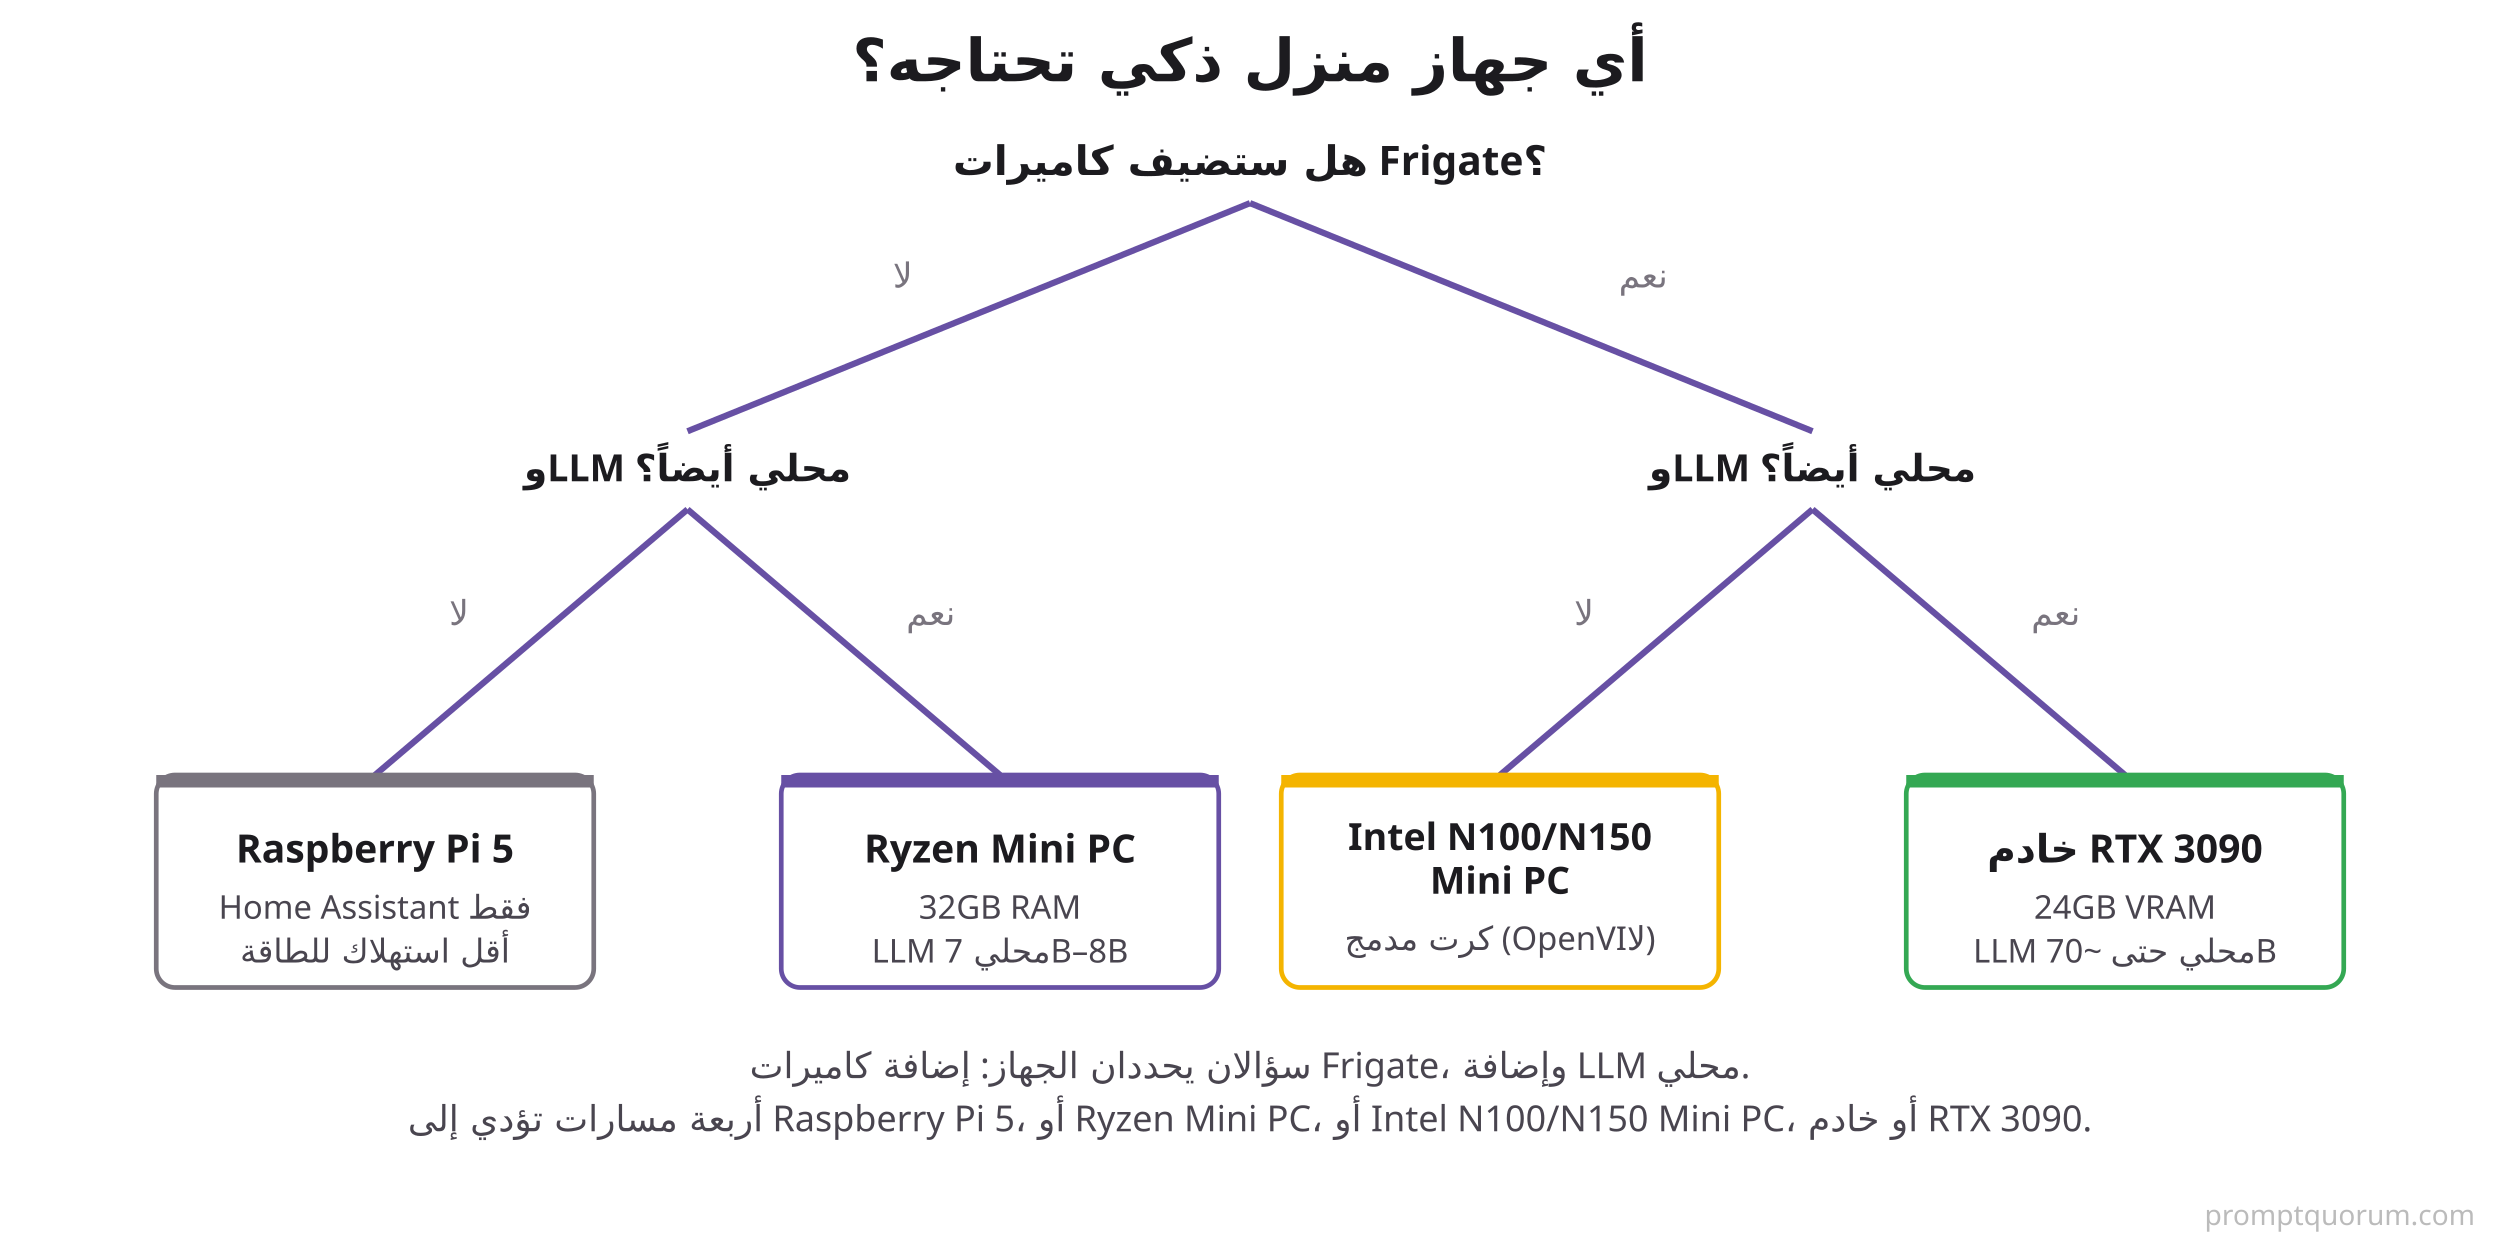
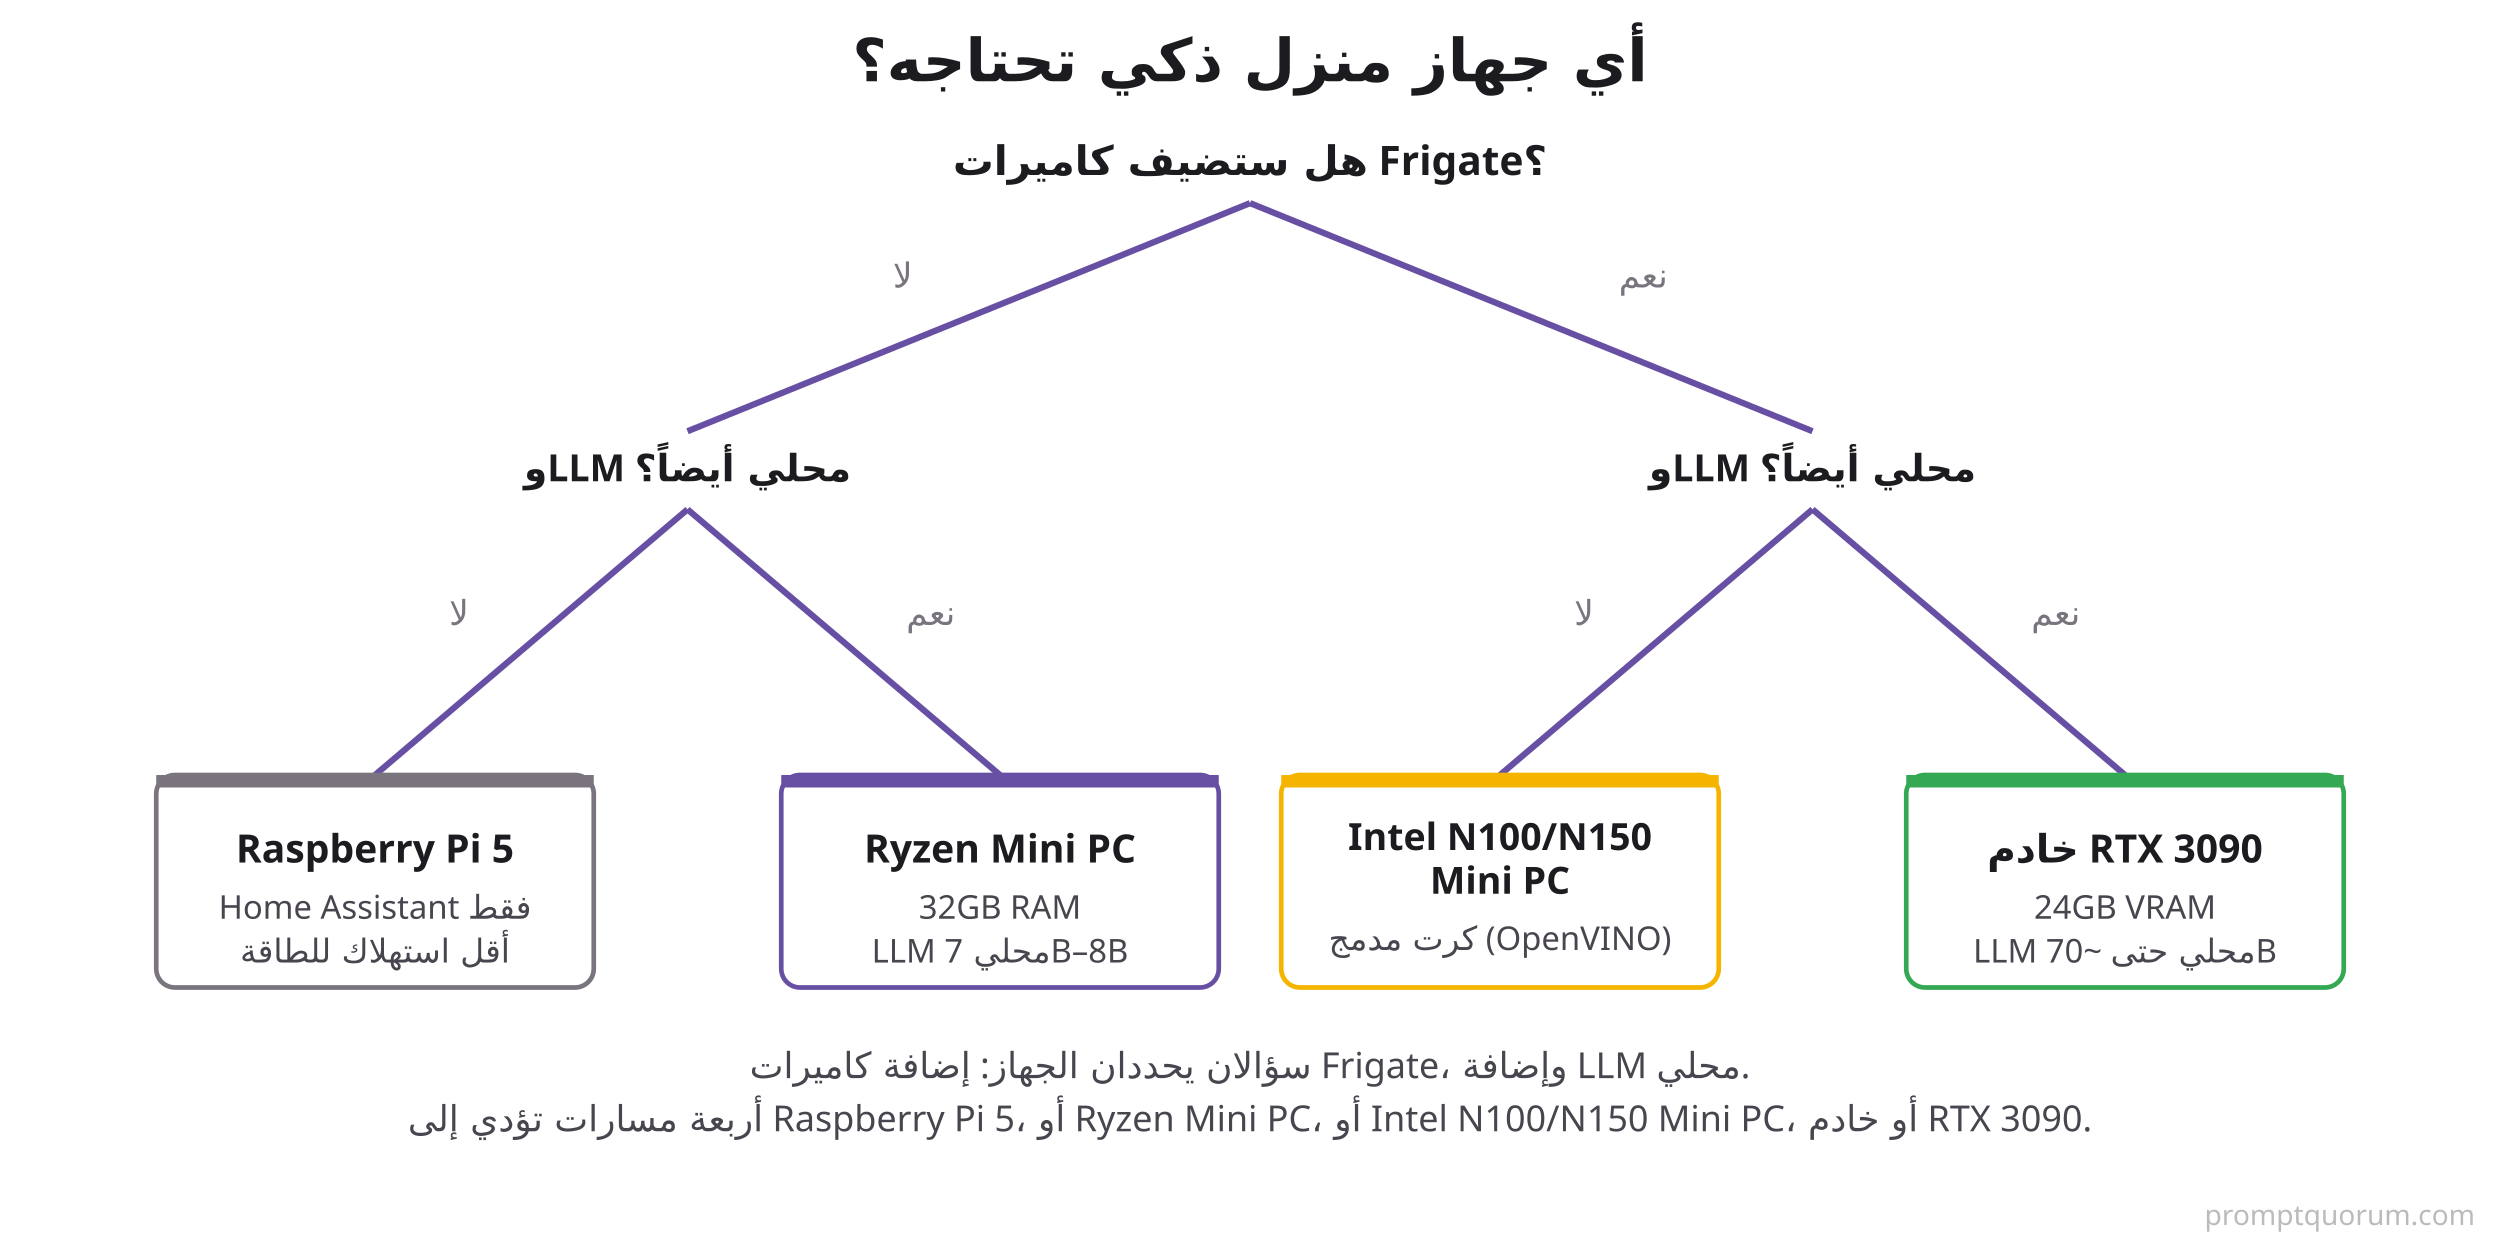
<svg xmlns="http://www.w3.org/2000/svg" viewBox="0 0 800 400">
  <rect width="800" height="400" fill="#FFFFFF" />
  <text x="400" y="26" font-family="system-ui, -apple-system, sans-serif" font-size="19" font-weight="700" fill="#1C1B1F" text-anchor="middle">أي جهاز منزل ذكي تحتاجه؟</text>
  <text x="400" y="56" font-family="system-ui, sans-serif" font-size="13" font-weight="700" fill="#1C1B1F" text-anchor="middle">هل ستضيف كاميرات Frigate؟</text>
  <line x1="400" y1="65" x2="220" y2="138" stroke="#6750A4" stroke-width="2" />
  <line x1="400" y1="65" x2="580" y2="138" stroke="#6750A4" stroke-width="2" />
  <text x="292" y="92" font-family="system-ui, sans-serif" font-size="11" fill="#79747E" text-anchor="end">لا</text>
  <text x="518" y="92" font-family="system-ui, sans-serif" font-size="11" fill="#79747E" text-anchor="start">نعم</text>
  <text x="220" y="154" font-family="system-ui, sans-serif" font-size="12" font-weight="700" fill="#1C1B1F" text-anchor="middle">وLLM محلي أيضاً؟</text>
  <text x="580" y="154" font-family="system-ui, sans-serif" font-size="12" font-weight="700" fill="#1C1B1F" text-anchor="middle">وLLM محلي أيضاً؟</text>
  <line x1="220" y1="163" x2="120" y2="248" stroke="#6750A4" stroke-width="2" />
  <line x1="220" y1="163" x2="320" y2="248" stroke="#6750A4" stroke-width="2" />
  <line x1="580" y1="163" x2="480" y2="248" stroke="#6750A4" stroke-width="2" />
  <line x1="580" y1="163" x2="680" y2="248" stroke="#6750A4" stroke-width="2" />
  <text x="150" y="200" font-family="system-ui, sans-serif" font-size="11" fill="#79747E" text-anchor="end">لا</text>
  <text x="290" y="200" font-family="system-ui, sans-serif" font-size="11" fill="#79747E" text-anchor="start">نعم</text>
  <text x="510" y="200" font-family="system-ui, sans-serif" font-size="11" fill="#79747E" text-anchor="end">لا</text>
  <text x="650" y="200" font-family="system-ui, sans-serif" font-size="11" fill="#79747E" text-anchor="start">نعم</text>
  <rect x="50" y="248" width="140" height="68" rx="6" fill="#FFFFFF" stroke="#79747E" stroke-width="1.5" />
  <rect x="50" y="248" width="140" height="4" rx="0" fill="#79747E" />
  <text x="120" y="276" font-family="system-ui, sans-serif" font-size="12.5" font-weight="700" fill="#1C1B1F" text-anchor="middle">Raspberry Pi 5</text>
  <text x="120" y="294" font-family="system-ui, sans-serif" font-size="10.5" fill="#49454F" text-anchor="middle">Home Assistant فقط</text>
  <text x="120" y="308" font-family="system-ui, sans-serif" font-size="10.5" fill="#49454F" text-anchor="middle">أقل استهلاك للطاقة</text>
  <rect x="250" y="248" width="140" height="68" rx="6" fill="#FFFFFF" stroke="#6750A4" stroke-width="1.5" />
  <rect x="250" y="248" width="140" height="4" rx="0" fill="#6750A4" />
  <text x="320" y="276" font-family="system-ui, sans-serif" font-size="12.5" font-weight="700" fill="#1C1B1F" text-anchor="middle">Ryzen Mini PC</text>
  <text x="320" y="294" font-family="system-ui, sans-serif" font-size="10.5" fill="#49454F" text-anchor="middle">32GB RAM</text>
  <text x="320" y="308" font-family="system-ui, sans-serif" font-size="10.5" fill="#49454F" text-anchor="middle">LLM محلي 7B–8B</text>
  <rect x="410" y="248" width="140" height="68" rx="6" fill="#FFFFFF" stroke="#F4B400" stroke-width="1.5" />
  <rect x="410" y="248" width="140" height="4" rx="0" fill="#F4B400" />
  <text x="480" y="272" font-family="system-ui, sans-serif" font-size="12" font-weight="700" fill="#1C1B1F" text-anchor="middle">Intel N100/N150</text>
  <text x="480" y="286" font-family="system-ui, sans-serif" font-size="12" font-weight="700" fill="#1C1B1F" text-anchor="middle">Mini PC</text>
-   <text x="480" y="304" font-family="system-ui, sans-serif" font-size="10.5" fill="#49454F" text-anchor="middle">كرت مدمج (OpenVIلا)</text>
+   <text x="480" y="304" font-family="system-ui, sans-serif" font-size="10.5" fill="#49454F" text-anchor="middle">كرت مدمج (OpenVINO)</text>
  <rect x="610" y="248" width="140" height="68" rx="6" fill="#FFFFFF" stroke="#34A853" stroke-width="1.5" />
  <rect x="610" y="248" width="140" height="4" rx="0" fill="#34A853" />
  <text x="680" y="276" font-family="system-ui, sans-serif" font-size="12.5" font-weight="700" fill="#1C1B1F" text-anchor="middle">خادم RTX 3090</text>
  <text x="680" y="294" font-family="system-ui, sans-serif" font-size="10.5" fill="#49454F" text-anchor="middle">24GB VRAM</text>
  <text x="680" y="308" font-family="system-ui, sans-serif" font-size="10.5" fill="#49454F" text-anchor="middle">LLM محلي حتى ~70B</text>
  <text x="400" y="345" font-family="system-ui, sans-serif" font-size="11.5" fill="#49454F" text-anchor="middle">سؤالان يحددان الجهاز: إضافة كاميرات Frigate، وإضافة LLM محلي.</text>
  <text x="400" y="362" font-family="system-ui, sans-serif" font-size="11.5" fill="#49454F" text-anchor="middle">أربعة مسارات تؤدي إلى Raspberry Pi 5، أو Ryzen Mini PC، أو Intel N100/N150 Mini PC، أو خادم RTX 3090.</text>
  <text x="792" y="392" font-family="system-ui,sans-serif" font-size="9" fill="#BBBBBB" text-anchor="end">promptquorum.com</text>
</svg>
